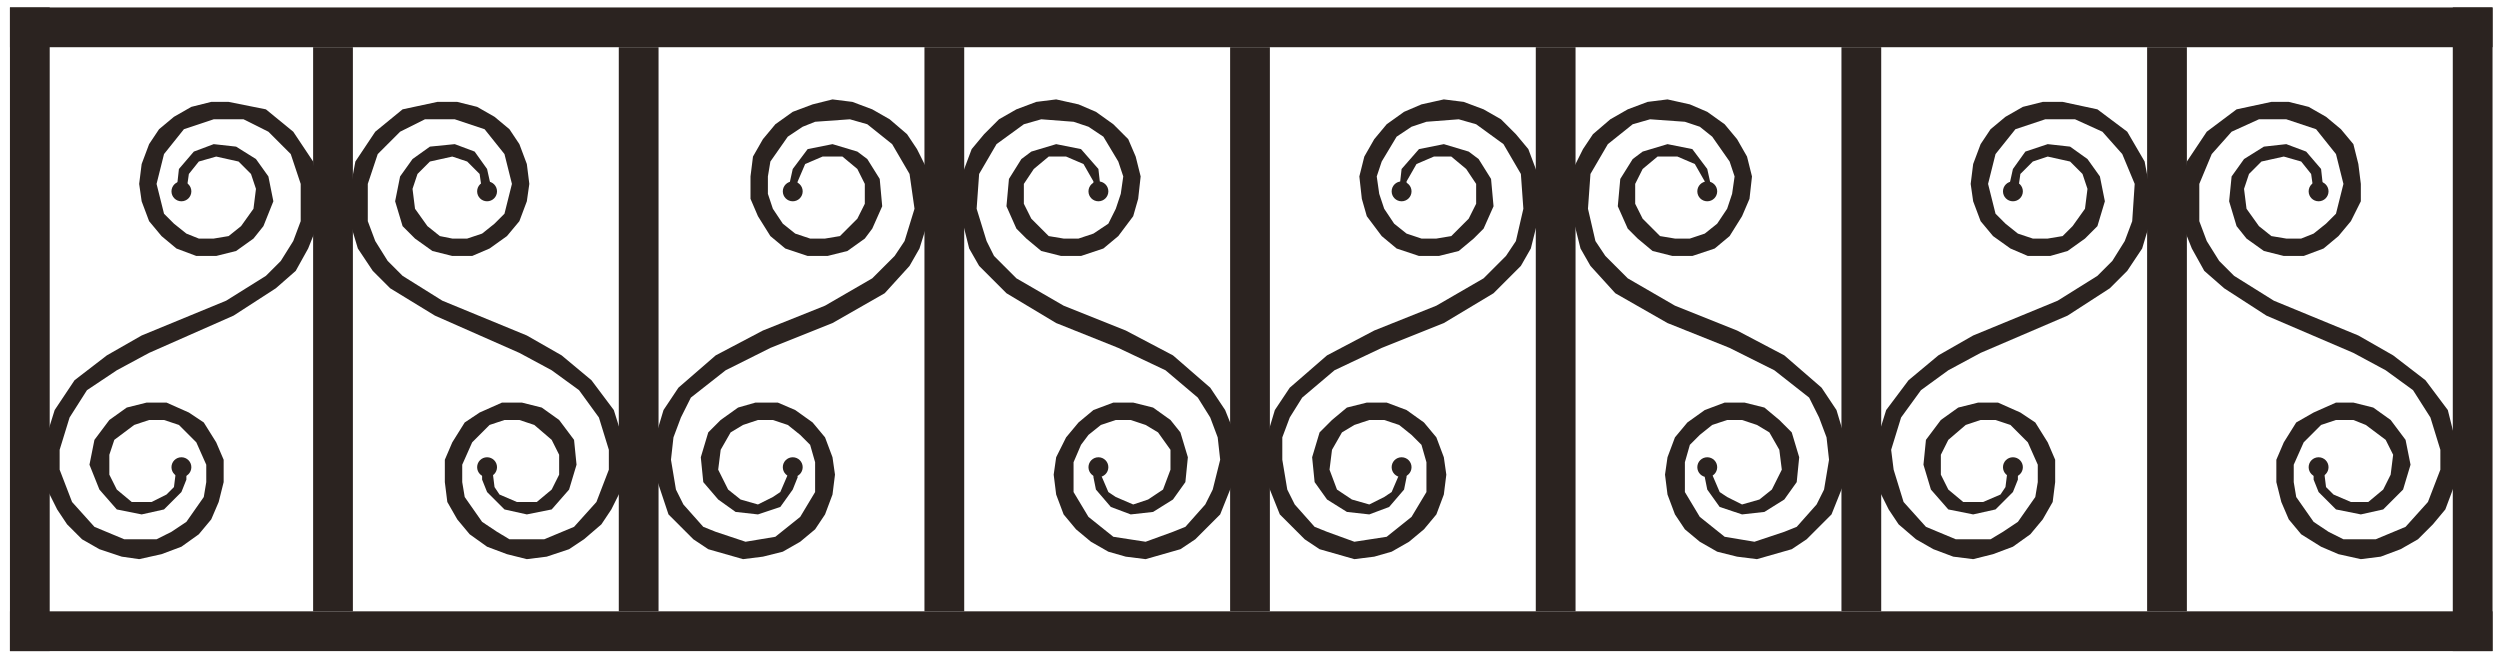
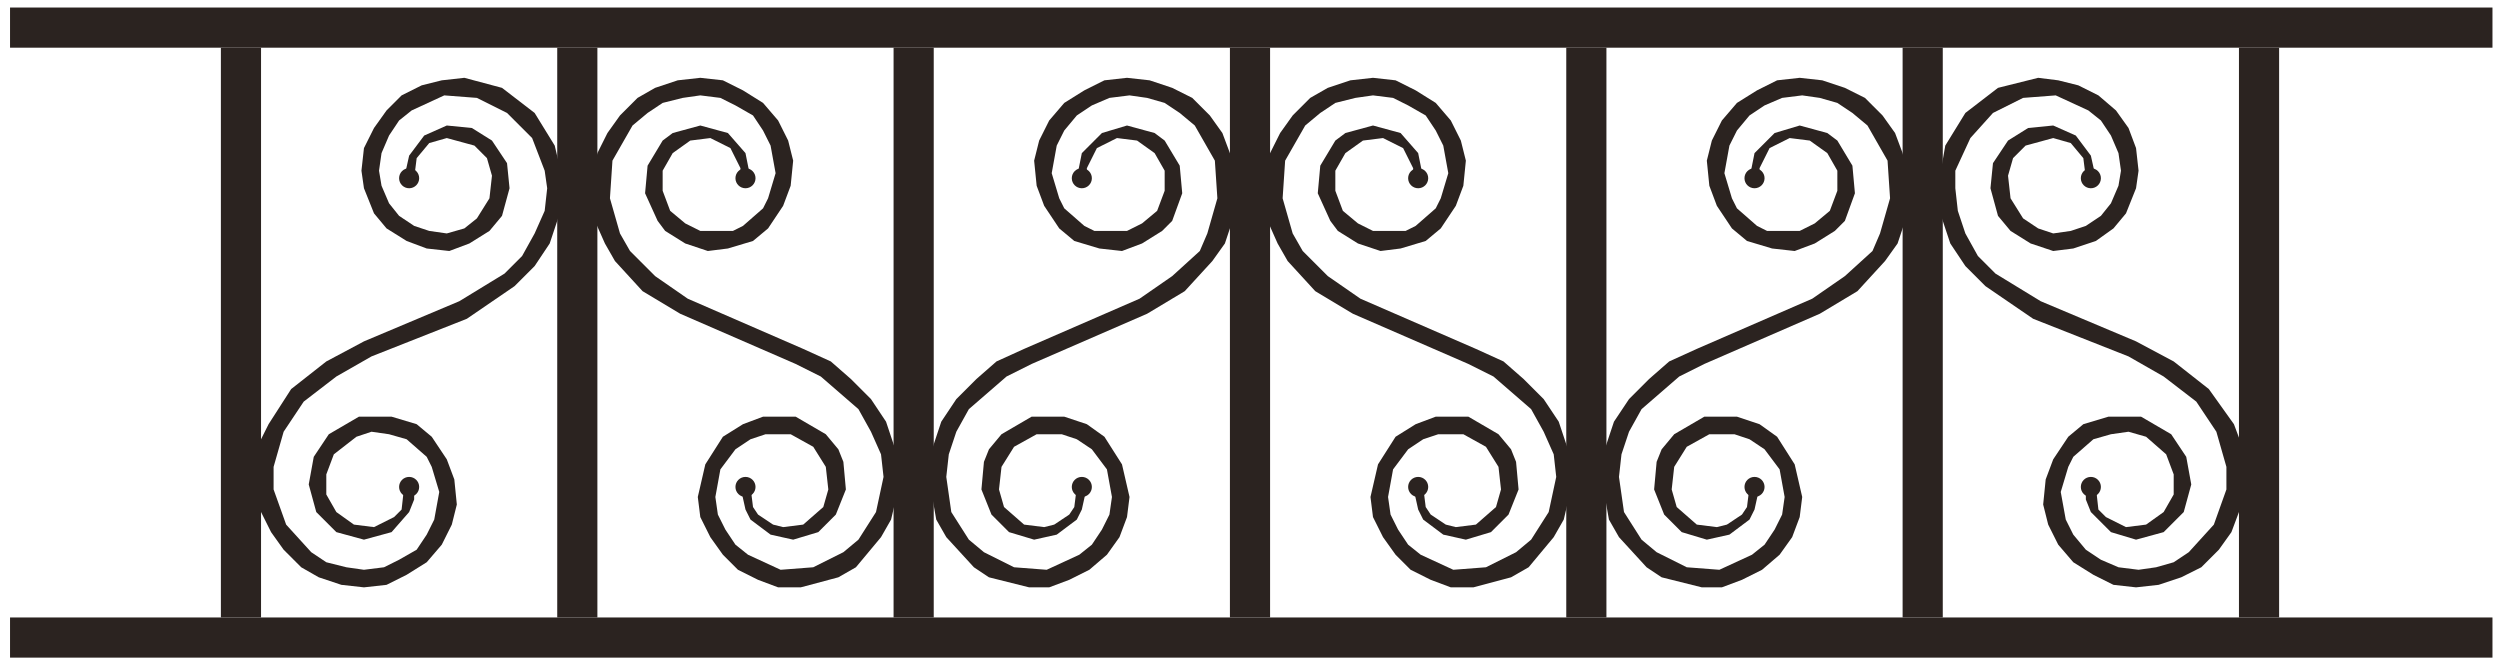
- <svg xmlns="http://www.w3.org/2000/svg" viewBox="-503 -1002 1006 265">
-   <polygon fill="#2b2320" points="-499,-740 500,-740 500,-756 -499,-756" />
-   <polygon fill="#2b2320" points="-499,-983 500,-983 500,-999 -499,-999" />
-   <polygon fill="#2b2320" points="-499,-740 -483,-740 -483,-999 -499,-999" />
-   <polygon fill="#2b2320" points="484,-740 500,-740 500,-999 484,-999" />
-   <polygon fill="#2b2320" points="-377,-756 -361,-756 -361,-983 -377,-983" />
-   <polygon fill="#2b2320" points="-254,-756 -238,-756 -238,-983 -254,-983" />
-   <polygon fill="#2b2320" points="-131,-756 -115,-756 -115,-983 -131,-983" />
+ <svg xmlns="http://www.w3.org/2000/svg" viewBox="-498 -1002 996 265">
+   <polygon fill="#2b2320" points="-494,-740 495,-740 495,-756 -494,-756" />
+   <polygon fill="#2b2320" points="-494,-983 495,-983 495,-999 -494,-999" />
+   <polygon fill="#2b2320" points="-410,-756 -394,-756 -394,-983 -410,-983" />
+   <polygon fill="#2b2320" points="394,-756 410,-756 410,-983 394,-983" />
+   <polygon fill="#2b2320" points="-276,-756 -260,-756 -260,-983 -276,-983" />
+   <polygon fill="#2b2320" points="-142,-756 -126,-756 -126,-983 -142,-983" />
  <polygon fill="#2b2320" points="-8,-756 8,-756 8,-983 -8,-983" />
-   <polygon fill="#2b2320" points="115,-756 131,-756 131,-983 115,-983" />
-   <polygon fill="#2b2320" points="238,-756 254,-756 254,-983 238,-983" />
-   <polygon fill="#2b2320" points="361,-756 377,-756 377,-983 361,-983" />
-   <polygon fill="#2b2320" points="-432,-925 -431,-934 -425,-941 -417,-944 -408,-943 -400,-938 -395,-931 -393,-921 -397,-911 -401,-906 -408,-901 -416,-899 -424,-899 -432,-902 -438,-907 -443,-913 -446,-921 -447,-928 -446,-936 -443,-944 -439,-950 -433,-955 -426,-959 -418,-961 -411,-961 -396,-958 -385,-949 -377,-937 -374,-921 -375,-912 -379,-902 -384,-893 -392,-886 -409,-875 -443,-860 -456,-853 -468,-845 -475,-834 -479,-821 -479,-813 -474,-800 -465,-790 -453,-785 -440,-785 -434,-788 -428,-792 -421,-802 -420,-808 -420,-815 -424,-824 -431,-831 -437,-833 -443,-833 -449,-831 -457,-825 -459,-819 -459,-811 -456,-805 -450,-800 -442,-800 -436,-803 -433,-806 -432,-814 -428,-814 -428,-809 -430,-804 -437,-797 -446,-795 -456,-797 -463,-805 -467,-815 -465,-825 -459,-833 -452,-838 -444,-840 -436,-840 -427,-836 -421,-832 -416,-824 -413,-817 -413,-808 -415,-800 -418,-793 -423,-787 -430,-782 -438,-779 -447,-777 -454,-778 -463,-781 -470,-785 -476,-791 -480,-797 -484,-805 -486,-813 -486,-821 -481,-837 -473,-849 -460,-859 -446,-867 -412,-881 -396,-891 -390,-897 -385,-905 -382,-913 -382,-928 -386,-940 -395,-949 -405,-954 -417,-954 -429,-950 -437,-940 -440,-928 -437,-916 -433,-912 -428,-908 -423,-906 -417,-906 -411,-907 -406,-911 -401,-918 -400,-926 -402,-932 -407,-937 -416,-939 -423,-937 -427,-932 -428,-925" />
-   <circle fill="#2b2320" cx="-430" cy="-925" r="4" />
-   <circle fill="#2b2320" cx="-430" cy="-814" r="4" />
-   <polygon fill="#2b2320" points="-309,-925 -310,-932 -315,-937 -321,-939 -330,-937 -335,-932 -337,-926 -336,-918 -331,-911 -326,-907 -321,-906 -315,-906 -309,-908 -304,-912 -300,-916 -297,-928 -300,-940 -308,-950 -320,-954 -332,-954 -342,-949 -351,-940 -355,-928 -355,-913 -352,-905 -347,-897 -341,-891 -325,-881 -291,-867 -277,-859 -265,-849 -256,-837 -251,-821 -252,-813 -253,-805 -257,-797 -261,-791 -268,-785 -274,-781 -283,-778 -291,-777 -299,-779 -307,-782 -314,-787 -319,-793 -323,-800 -324,-808 -324,-817 -321,-824 -316,-832 -310,-836 -301,-840 -293,-840 -285,-838 -278,-833 -272,-825 -271,-815 -274,-805 -281,-797 -291,-795 -300,-797 -307,-804 -309,-809 -309,-814 -305,-814 -304,-806 -302,-803 -295,-800 -287,-800 -281,-805 -278,-811 -278,-819 -281,-825 -288,-831 -294,-833 -300,-833 -306,-831 -313,-824 -317,-815 -317,-808 -316,-802 -309,-792 -303,-788 -298,-785 -284,-785 -272,-790 -263,-800 -258,-813 -258,-821 -262,-834 -270,-845 -281,-853 -294,-860 -328,-875 -346,-886 -353,-893 -359,-902 -362,-912 -363,-921 -360,-937 -352,-949 -341,-958 -327,-961 -319,-961 -311,-959 -304,-955 -298,-950 -294,-944 -291,-936 -290,-928 -291,-921 -294,-913 -299,-907 -306,-902 -313,-899 -321,-899 -329,-901 -336,-906 -341,-911 -344,-921 -342,-931 -337,-938 -330,-943 -320,-944 -312,-941 -307,-934 -305,-925" />
-   <circle fill="#2b2320" cx="-307" cy="-925" r="4" />
-   <circle fill="#2b2320" cx="-307" cy="-814" r="4" />
-   <polygon fill="#2b2320" points="-186,-925 -184,-934 -178,-942 -168,-944 -158,-941 -154,-938 -149,-930 -148,-919 -152,-910 -155,-906 -162,-901 -170,-899 -178,-899 -187,-902 -193,-907 -198,-915 -201,-922 -201,-931 -200,-939 -196,-946 -191,-952 -184,-957 -176,-960 -168,-962 -160,-961 -152,-958 -145,-954 -138,-948 -134,-942 -130,-934 -129,-926 -128,-918 -133,-902 -137,-895 -147,-884 -168,-872 -193,-862 -211,-853 -225,-842 -229,-834 -232,-826 -233,-817 -231,-805 -228,-799 -220,-790 -215,-788 -203,-784 -191,-786 -181,-794 -175,-804 -175,-816 -177,-823 -181,-827 -186,-831 -192,-833 -198,-833 -204,-831 -209,-828 -213,-821 -214,-813 -210,-805 -205,-801 -198,-799 -192,-802 -189,-804 -186,-811 -186,-814 -183,-814 -182,-810 -184,-805 -189,-798 -198,-795 -207,-796 -214,-801 -220,-808 -221,-818 -218,-828 -213,-833 -206,-838 -199,-840 -190,-840 -183,-837 -176,-832 -171,-826 -168,-818 -167,-811 -168,-803 -171,-795 -175,-789 -181,-784 -188,-780 -196,-778 -204,-777 -218,-781 -224,-785 -234,-795 -239,-810 -240,-818 -239,-827 -236,-837 -230,-846 -215,-859 -196,-869 -171,-879 -152,-890 -143,-899 -139,-905 -135,-918 -137,-932 -144,-944 -154,-952 -161,-954 -175,-953 -180,-951 -186,-947 -193,-937 -194,-931 -194,-924 -192,-918 -188,-912 -183,-908 -177,-906 -171,-906 -165,-907 -158,-914 -155,-920 -155,-928 -158,-934 -164,-939 -172,-939 -179,-936 -182,-929 -183,-925" />
-   <circle fill="#2b2320" cx="-184" cy="-925" r="4" />
-   <circle fill="#2b2320" cx="-184" cy="-814" r="4" />
-   <polygon fill="#2b2320" points="-63,-925 -63,-929 -67,-936 -74,-939 -81,-939 -87,-934 -91,-928 -91,-920 -88,-914 -81,-907 -75,-906 -69,-906 -63,-908 -57,-912 -54,-918 -52,-924 -51,-931 -53,-937 -59,-947 -65,-951 -71,-953 -84,-954 -91,-952 -102,-944 -109,-932 -110,-918 -106,-905 -103,-899 -94,-890 -75,-879 -50,-869 -31,-859 -16,-846 -10,-837 -6,-827 -5,-818 -6,-810 -12,-795 -22,-785 -28,-781 -42,-777 -50,-778 -57,-780 -64,-784 -70,-789 -75,-795 -78,-803 -79,-811 -78,-818 -74,-826 -69,-832 -63,-837 -55,-840 -47,-840 -39,-838 -32,-833 -28,-828 -25,-818 -26,-808 -31,-801 -39,-796 -48,-795 -56,-798 -62,-805 -63,-810 -63,-814 -60,-814 -60,-811 -57,-804 -54,-802 -47,-799 -41,-801 -35,-805 -32,-813 -32,-821 -37,-828 -42,-831 -48,-833 -54,-833 -60,-831 -65,-827 -68,-823 -71,-816 -71,-804 -65,-794 -55,-786 -42,-784 -31,-788 -26,-790 -18,-799 -15,-805 -12,-817 -13,-826 -16,-834 -21,-842 -34,-853 -53,-862 -78,-872 -98,-884 -109,-895 -113,-902 -117,-918 -117,-926 -115,-934 -112,-942 -107,-948 -101,-954 -94,-958 -86,-961 -78,-962 -69,-960 -62,-957 -55,-952 -49,-946 -46,-939 -44,-931 -45,-922 -47,-915 -53,-907 -59,-902 -68,-899 -76,-899 -84,-901 -90,-906 -94,-910 -98,-919 -97,-930 -92,-938 -88,-941 -78,-944 -68,-942 -61,-934 -60,-925" />
-   <circle fill="#2b2320" cx="-61" cy="-925" r="4" />
-   <circle fill="#2b2320" cx="-61" cy="-814" r="4" />
-   <polygon fill="#2b2320" points="60,-925 61,-934 68,-942 78,-944 88,-941 92,-938 97,-930 98,-919 94,-910 90,-906 84,-901 76,-899 68,-899 59,-902 53,-907 47,-915 45,-922 44,-931 46,-939 50,-946 55,-952 62,-957 69,-960 78,-962 86,-961 94,-958 101,-954 107,-948 112,-942 115,-934 117,-926 117,-918 113,-902 109,-895 98,-884 78,-872 53,-862 34,-853 21,-842 16,-834 13,-826 13,-817 15,-805 18,-799 26,-790 31,-788 42,-784 55,-786 65,-794 71,-804 71,-816 69,-823 65,-827 60,-831 54,-833 48,-833 42,-831 37,-828 33,-821 32,-813 35,-805 41,-801 48,-799 54,-802 57,-804 60,-811 60,-814 63,-814 63,-810 62,-805 56,-798 48,-795 39,-796 31,-801 26,-808 25,-818 28,-828 33,-833 39,-838 47,-840 55,-840 63,-837 70,-832 75,-826 78,-818 79,-811 78,-803 75,-795 70,-789 64,-784 57,-780 50,-778 42,-777 28,-781 22,-785 12,-795 6,-810 6,-818 7,-827 10,-837 16,-846 31,-859 50,-869 75,-879 94,-890 103,-899 107,-905 110,-918 109,-932 102,-944 91,-952 84,-954 71,-953 65,-951 59,-947 53,-937 51,-931 52,-924 54,-918 58,-912 63,-908 69,-906 75,-906 81,-907 88,-914 91,-920 91,-928 87,-934 81,-939 74,-939 67,-936 63,-929 63,-925" />
-   <circle fill="#2b2320" cx="61" cy="-925" r="4" />
-   <circle fill="#2b2320" cx="61" cy="-814" r="4" />
-   <polygon fill="#2b2320" points="183,-925 183,-929 179,-936 172,-939 164,-939 158,-934 155,-928 155,-920 158,-914 165,-907 171,-906 177,-906 183,-908 188,-912 192,-918 194,-924 195,-931 193,-937 186,-947 181,-951 175,-953 161,-954 154,-952 144,-944 137,-932 136,-918 139,-905 143,-899 152,-890 171,-879 196,-869 215,-859 230,-846 236,-837 239,-827 240,-818 240,-810 234,-795 224,-785 218,-781 204,-777 196,-778 188,-780 181,-784 175,-789 171,-795 168,-803 167,-811 168,-818 171,-826 176,-832 183,-837 191,-840 199,-840 207,-838 213,-833 218,-828 221,-818 220,-808 215,-801 207,-796 198,-795 189,-798 184,-805 183,-810 183,-814 186,-814 186,-811 189,-804 192,-802 198,-799 205,-801 210,-805 214,-813 213,-821 209,-828 204,-831 198,-833 192,-833 186,-831 181,-827 177,-823 175,-816 175,-804 181,-794 191,-786 203,-784 215,-788 220,-790 228,-799 231,-805 233,-817 232,-826 229,-834 225,-842 211,-853 193,-862 168,-872 147,-884 137,-895 133,-902 129,-918 129,-926 130,-934 134,-942 138,-948 145,-954 152,-958 160,-961 168,-962 177,-960 184,-957 191,-952 196,-946 200,-939 202,-931 201,-922 198,-915 193,-907 187,-902 178,-899 170,-899 162,-901 156,-906 152,-910 148,-919 149,-930 154,-938 158,-941 168,-944 178,-942 184,-934 186,-925" />
-   <circle fill="#2b2320" cx="184" cy="-925" r="4" />
-   <circle fill="#2b2320" cx="184" cy="-814" r="4" />
-   <polygon fill="#2b2320" points="305,-925 307,-934 312,-941 321,-944 330,-943 337,-938 342,-931 344,-921 341,-911 336,-906 329,-901 322,-899 313,-899 306,-902 299,-907 294,-913 291,-921 290,-928 291,-936 294,-944 298,-950 304,-955 311,-959 319,-961 327,-961 341,-958 353,-949 360,-937 363,-921 362,-912 359,-902 353,-893 346,-886 329,-875 294,-860 281,-853 270,-845 262,-834 258,-821 259,-813 263,-800 272,-790 284,-785 298,-785 303,-788 309,-792 316,-802 317,-808 317,-815 313,-824 306,-831 300,-833 294,-833 288,-831 281,-825 278,-819 278,-811 281,-805 287,-800 295,-800 302,-803 304,-806 305,-814 309,-814 309,-809 307,-804 300,-797 291,-795 281,-797 274,-805 271,-815 272,-825 278,-833 285,-838 293,-840 301,-840 310,-836 316,-832 321,-824 324,-817 324,-808 323,-800 319,-793 314,-787 307,-782 299,-779 291,-777 283,-778 275,-781 268,-785 261,-791 257,-797 253,-805 252,-813 251,-821 256,-837 265,-849 277,-859 291,-867 325,-881 341,-891 347,-897 352,-905 355,-913 356,-928 351,-940 343,-949 332,-954 320,-954 308,-950 300,-940 297,-928 300,-916 304,-912 309,-908 315,-906 321,-906 327,-907 331,-911 336,-918 337,-926 335,-932 330,-937 321,-939 315,-937 310,-932 309,-925" />
-   <circle fill="#2b2320" cx="307" cy="-925" r="4" />
-   <circle fill="#2b2320" cx="307" cy="-814" r="4" />
-   <polygon fill="#2b2320" points="428,-925 427,-932 423,-937 416,-939 407,-937 402,-932 400,-926 401,-918 406,-911 411,-907 417,-906 423,-906 428,-908 433,-912 437,-916 440,-928 437,-940 429,-950 417,-954 406,-954 395,-949 387,-940 382,-928 382,-913 385,-905 390,-897 396,-891 412,-881 446,-867 460,-859 473,-849 482,-837 486,-821 486,-813 484,-805 481,-797 476,-791 470,-785 463,-781 455,-778 447,-777 438,-779 431,-782 423,-787 418,-793 415,-800 413,-808 413,-817 416,-824 421,-832 428,-836 437,-840 444,-840 452,-838 459,-833 465,-825 467,-815 464,-805 456,-797 447,-795 437,-797 430,-804 428,-809 428,-814 432,-814 433,-806 436,-803 443,-800 450,-800 456,-805 459,-811 460,-819 457,-825 449,-831 444,-833 437,-833 431,-831 424,-824 420,-815 420,-808 421,-802 428,-792 434,-788 440,-785 453,-785 465,-790 474,-800 479,-813 479,-821 475,-834 468,-845 457,-853 444,-860 409,-875 392,-886 384,-893 379,-902 375,-912 374,-921 377,-937 385,-949 397,-958 411,-961 418,-961 426,-959 433,-955 439,-950 444,-944 446,-936 447,-928 447,-921 443,-913 438,-907 432,-902 424,-899 416,-899 408,-901 401,-906 397,-911 394,-921 395,-931 400,-938 408,-943 417,-944 425,-941 431,-934 432,-925" />
-   <circle fill="#2b2320" cx="430" cy="-925" r="4" />
-   <circle fill="#2b2320" cx="430" cy="-814" r="4" />
+   <polygon fill="#2b2320" points="126,-756 142,-756 142,-983 126,-983" />
+   <polygon fill="#2b2320" points="260,-756 276,-756 276,-983 260,-983" />
+   <polygon fill="#2b2320" points="-337,-931 -335,-940 -329,-948 -320,-952 -310,-951 -302,-946 -296,-937 -295,-927 -298,-916 -303,-910 -311,-905 -319,-902 -328,-903 -336,-906 -344,-911 -349,-917 -353,-927 -354,-934 -353,-943 -349,-951 -344,-958 -338,-964 -330,-968 -322,-970 -313,-971 -298,-967 -285,-957 -277,-944 -273,-927 -275,-917 -279,-905 -285,-896 -293,-888 -312,-875 -350,-860 -364,-852 -377,-842 -385,-830 -389,-816 -389,-807 -384,-793 -374,-782 -368,-778 -360,-776 -353,-775 -345,-776 -339,-779 -332,-783 -328,-789 -325,-795 -323,-806 -326,-816 -328,-820 -336,-827 -343,-829 -350,-830 -356,-828 -365,-821 -368,-813 -368,-805 -364,-798 -357,-793 -349,-792 -341,-796 -338,-799 -337,-808 -333,-808 -333,-803 -335,-798 -342,-790 -353,-787 -364,-790 -372,-798 -375,-809 -373,-820 -367,-829 -355,-836 -342,-836 -332,-833 -326,-828 -320,-819 -317,-811 -316,-801 -318,-793 -322,-785 -328,-778 -336,-773 -344,-769 -353,-768 -362,-769 -371,-772 -378,-776 -385,-783 -390,-790 -394,-798 -396,-807 -396,-816 -395,-825 -391,-833 -382,-847 -368,-858 -353,-866 -315,-882 -297,-893 -290,-900 -285,-909 -281,-918 -280,-927 -281,-934 -286,-947 -296,-957 -308,-963 -321,-964 -334,-958 -339,-954 -343,-948 -346,-941 -347,-934 -346,-928 -343,-921 -339,-916 -333,-912 -327,-910 -320,-909 -313,-911 -308,-915 -303,-923 -302,-932 -304,-939 -309,-944 -320,-947 -327,-945 -332,-939 -333,-931" />
+   <circle fill="#2b2320" cx="-335" cy="-931" r="4" />
+   <circle fill="#2b2320" cx="-335" cy="-808" r="4" />
+   <polygon fill="#2b2320" points="-203,-931 -203,-935 -207,-943 -215,-947 -223,-946 -230,-941 -234,-934 -234,-926 -231,-918 -225,-913 -219,-910 -206,-910 -202,-912 -194,-919 -192,-923 -189,-933 -191,-944 -194,-950 -198,-956 -205,-960 -211,-963 -219,-964 -226,-963 -234,-961 -240,-957 -246,-952 -254,-938 -255,-923 -251,-909 -247,-902 -237,-892 -224,-883 -178,-863 -167,-858 -159,-851 -151,-843 -145,-834 -141,-822 -139,-812 -143,-795 -147,-788 -157,-776 -164,-772 -179,-768 -188,-768 -196,-771 -204,-775 -210,-781 -215,-788 -219,-796 -220,-804 -217,-817 -210,-828 -202,-833 -194,-836 -181,-836 -169,-829 -164,-823 -162,-818 -161,-807 -165,-797 -172,-790 -182,-787 -191,-789 -199,-795 -201,-799 -203,-808 -199,-808 -198,-800 -196,-797 -190,-793 -186,-792 -178,-793 -170,-800 -168,-807 -169,-816 -174,-824 -183,-829 -193,-829 -199,-827 -205,-823 -211,-815 -213,-804 -212,-797 -209,-791 -205,-785 -200,-781 -187,-775 -174,-776 -162,-782 -156,-787 -149,-798 -146,-812 -147,-821 -151,-830 -156,-839 -171,-852 -181,-857 -227,-877 -242,-886 -253,-898 -257,-905 -261,-914 -262,-923 -262,-932 -260,-941 -256,-949 -251,-956 -244,-963 -237,-967 -228,-970 -219,-971 -210,-970 -202,-966 -194,-961 -188,-954 -184,-946 -182,-938 -183,-928 -186,-920 -192,-911 -198,-906 -208,-903 -216,-902 -225,-905 -233,-910 -236,-914 -241,-925 -240,-936 -234,-946 -230,-949 -219,-952 -208,-949 -201,-941 -199,-931" />
+   <circle fill="#2b2320" cx="-201" cy="-931" r="4" />
+   <circle fill="#2b2320" cx="-201" cy="-808" r="4" />
+   <polygon fill="#2b2320" points="-69,-931 -67,-941 -59,-949 -49,-952 -38,-949 -34,-946 -28,-936 -27,-925 -31,-914 -35,-910 -43,-905 -51,-902 -60,-903 -70,-906 -76,-911 -82,-920 -85,-928 -86,-938 -84,-946 -80,-954 -74,-961 -66,-966 -58,-970 -49,-971 -40,-970 -31,-967 -23,-963 -16,-956 -11,-949 -8,-941 -6,-932 -6,-923 -7,-914 -10,-905 -15,-898 -26,-886 -41,-877 -87,-857 -97,-852 -112,-839 -117,-830 -120,-821 -121,-812 -119,-798 -112,-787 -106,-782 -94,-776 -81,-775 -68,-781 -63,-785 -59,-791 -56,-797 -55,-804 -57,-815 -63,-823 -69,-827 -75,-829 -85,-829 -94,-824 -99,-816 -100,-807 -98,-800 -90,-793 -82,-792 -78,-793 -72,-797 -70,-800 -69,-808 -65,-808 -67,-799 -69,-795 -77,-789 -86,-787 -96,-790 -103,-797 -107,-807 -106,-818 -104,-823 -99,-829 -87,-836 -74,-836 -65,-833 -58,-828 -51,-817 -48,-804 -49,-796 -52,-788 -57,-781 -64,-775 -72,-771 -80,-768 -88,-768 -104,-772 -110,-776 -121,-788 -125,-795 -128,-812 -127,-822 -123,-834 -117,-843 -109,-851 -101,-858 -90,-863 -44,-883 -31,-892 -20,-902 -17,-909 -13,-923 -14,-938 -22,-952 -28,-957 -34,-961 -41,-963 -48,-964 -56,-963 -63,-960 -69,-956 -74,-950 -77,-944 -79,-933 -76,-923 -74,-919 -66,-912 -62,-910 -49,-910 -43,-913 -37,-918 -34,-926 -34,-934 -38,-941 -45,-946 -53,-947 -61,-943 -65,-935 -65,-931" />
+   <circle fill="#2b2320" cx="-67" cy="-931" r="4" />
+   <circle fill="#2b2320" cx="-67" cy="-808" r="4" />
+   <polygon fill="#2b2320" points="65,-931 65,-935 61,-943 53,-947 45,-946 38,-941 34,-934 34,-926 37,-918 43,-913 49,-910 62,-910 66,-912 74,-919 76,-923 79,-933 77,-944 74,-950 70,-956 63,-960 57,-963 49,-964 42,-963 34,-961 28,-957 22,-952 14,-938 13,-923 17,-909 21,-902 31,-892 44,-883 90,-863 101,-858 109,-851 117,-843 123,-834 127,-822 129,-812 125,-795 121,-788 111,-776 104,-772 89,-768 80,-768 72,-771 64,-775 58,-781 53,-788 49,-796 48,-804 51,-817 58,-828 66,-833 74,-836 87,-836 99,-829 104,-823 106,-818 107,-807 103,-797 96,-790 86,-787 77,-789 69,-795 67,-799 65,-808 69,-808 70,-800 72,-797 78,-793 82,-792 90,-793 98,-800 100,-807 99,-816 94,-824 85,-829 75,-829 69,-827 63,-823 57,-815 55,-804 56,-797 59,-791 63,-785 68,-781 81,-775 94,-776 106,-782 112,-787 119,-798 122,-812 121,-821 117,-830 112,-839 97,-852 87,-857 41,-877 26,-886 15,-898 11,-905 7,-914 6,-923 6,-932 8,-941 12,-949 17,-956 24,-963 31,-967 40,-970 49,-971 58,-970 66,-966 74,-961 80,-954 84,-946 86,-938 85,-928 82,-920 76,-911 70,-906 60,-903 52,-902 43,-905 35,-910 32,-914 27,-925 28,-936 34,-946 38,-949 49,-952 60,-949 67,-941 69,-931" />
+   <circle fill="#2b2320" cx="67" cy="-931" r="4" />
+   <circle fill="#2b2320" cx="67" cy="-808" r="4" />
+   <polygon fill="#2b2320" points="199,-931 201,-941 209,-949 219,-952 230,-949 234,-946 240,-936 241,-925 237,-914 233,-910 225,-905 217,-902 208,-903 198,-906 192,-911 186,-920 183,-928 182,-938 184,-946 188,-954 194,-961 202,-966 210,-970 219,-971 228,-970 237,-967 245,-963 252,-956 257,-949 260,-941 262,-932 262,-923 261,-914 258,-905 253,-898 242,-886 227,-877 181,-857 171,-852 156,-839 151,-830 148,-821 147,-812 149,-798 156,-787 162,-782 174,-776 187,-775 200,-781 205,-785 209,-791 212,-797 213,-804 211,-815 205,-823 199,-827 193,-829 183,-829 174,-824 169,-816 168,-807 170,-800 178,-793 186,-792 190,-793 196,-797 198,-800 199,-808 203,-808 201,-799 199,-795 191,-789 182,-787 172,-790 165,-797 161,-807 162,-818 164,-823 169,-829 181,-836 194,-836 203,-833 210,-828 217,-817 220,-804 219,-796 216,-788 211,-781 204,-775 196,-771 188,-768 180,-768 164,-772 158,-776 147,-788 143,-795 140,-812 141,-822 145,-834 151,-843 159,-851 167,-858 178,-863 224,-883 237,-892 248,-902 251,-909 255,-923 254,-938 246,-952 240,-957 234,-961 227,-963 220,-964 212,-963 205,-960 199,-956 194,-950 191,-944 189,-933 192,-923 194,-919 202,-912 206,-910 219,-910 225,-913 231,-918 234,-926 234,-934 230,-941 223,-946 215,-947 207,-943 203,-935 203,-931" />
+   <circle fill="#2b2320" cx="201" cy="-931" r="4" />
+   <circle fill="#2b2320" cx="201" cy="-808" r="4" />
+   <polygon fill="#2b2320" points="333,-931 332,-939 327,-945 320,-947 309,-944 304,-939 302,-932 303,-923 308,-915 314,-911 320,-909 327,-910 333,-912 339,-916 343,-921 346,-928 347,-934 346,-941 343,-948 339,-954 334,-958 321,-964 308,-963 296,-957 287,-947 281,-934 281,-927 282,-918 285,-909 290,-900 297,-893 315,-882 353,-866 368,-858 382,-847 392,-833 395,-825 396,-816 396,-807 394,-798 391,-790 386,-783 379,-776 371,-772 362,-769 353,-768 344,-769 336,-773 328,-778 322,-785 318,-793 316,-801 317,-811 320,-819 326,-828 332,-833 342,-836 355,-836 367,-829 373,-820 375,-809 372,-798 364,-790 353,-787 343,-790 335,-798 333,-803 333,-808 337,-808 338,-799 341,-796 349,-792 357,-793 364,-798 368,-805 368,-813 365,-821 357,-828 350,-830 343,-829 336,-827 328,-820 326,-816 323,-806 325,-795 328,-789 333,-783 339,-779 346,-776 354,-775 361,-776 368,-778 374,-782 384,-793 389,-807 389,-816 385,-830 377,-842 364,-852 350,-860 312,-875 293,-888 285,-896 279,-905 275,-917 274,-927 277,-944 285,-957 298,-967 314,-971 322,-970 330,-968 338,-964 345,-958 350,-951 353,-943 354,-934 353,-927 349,-917 344,-911 337,-906 328,-903 320,-902 311,-905 303,-910 298,-916 295,-927 296,-937 302,-946 310,-951 320,-952 329,-948 335,-940 337,-931" />
+   <circle fill="#2b2320" cx="335" cy="-931" r="4" />
+   <circle fill="#2b2320" cx="335" cy="-808" r="4" />
</svg>
